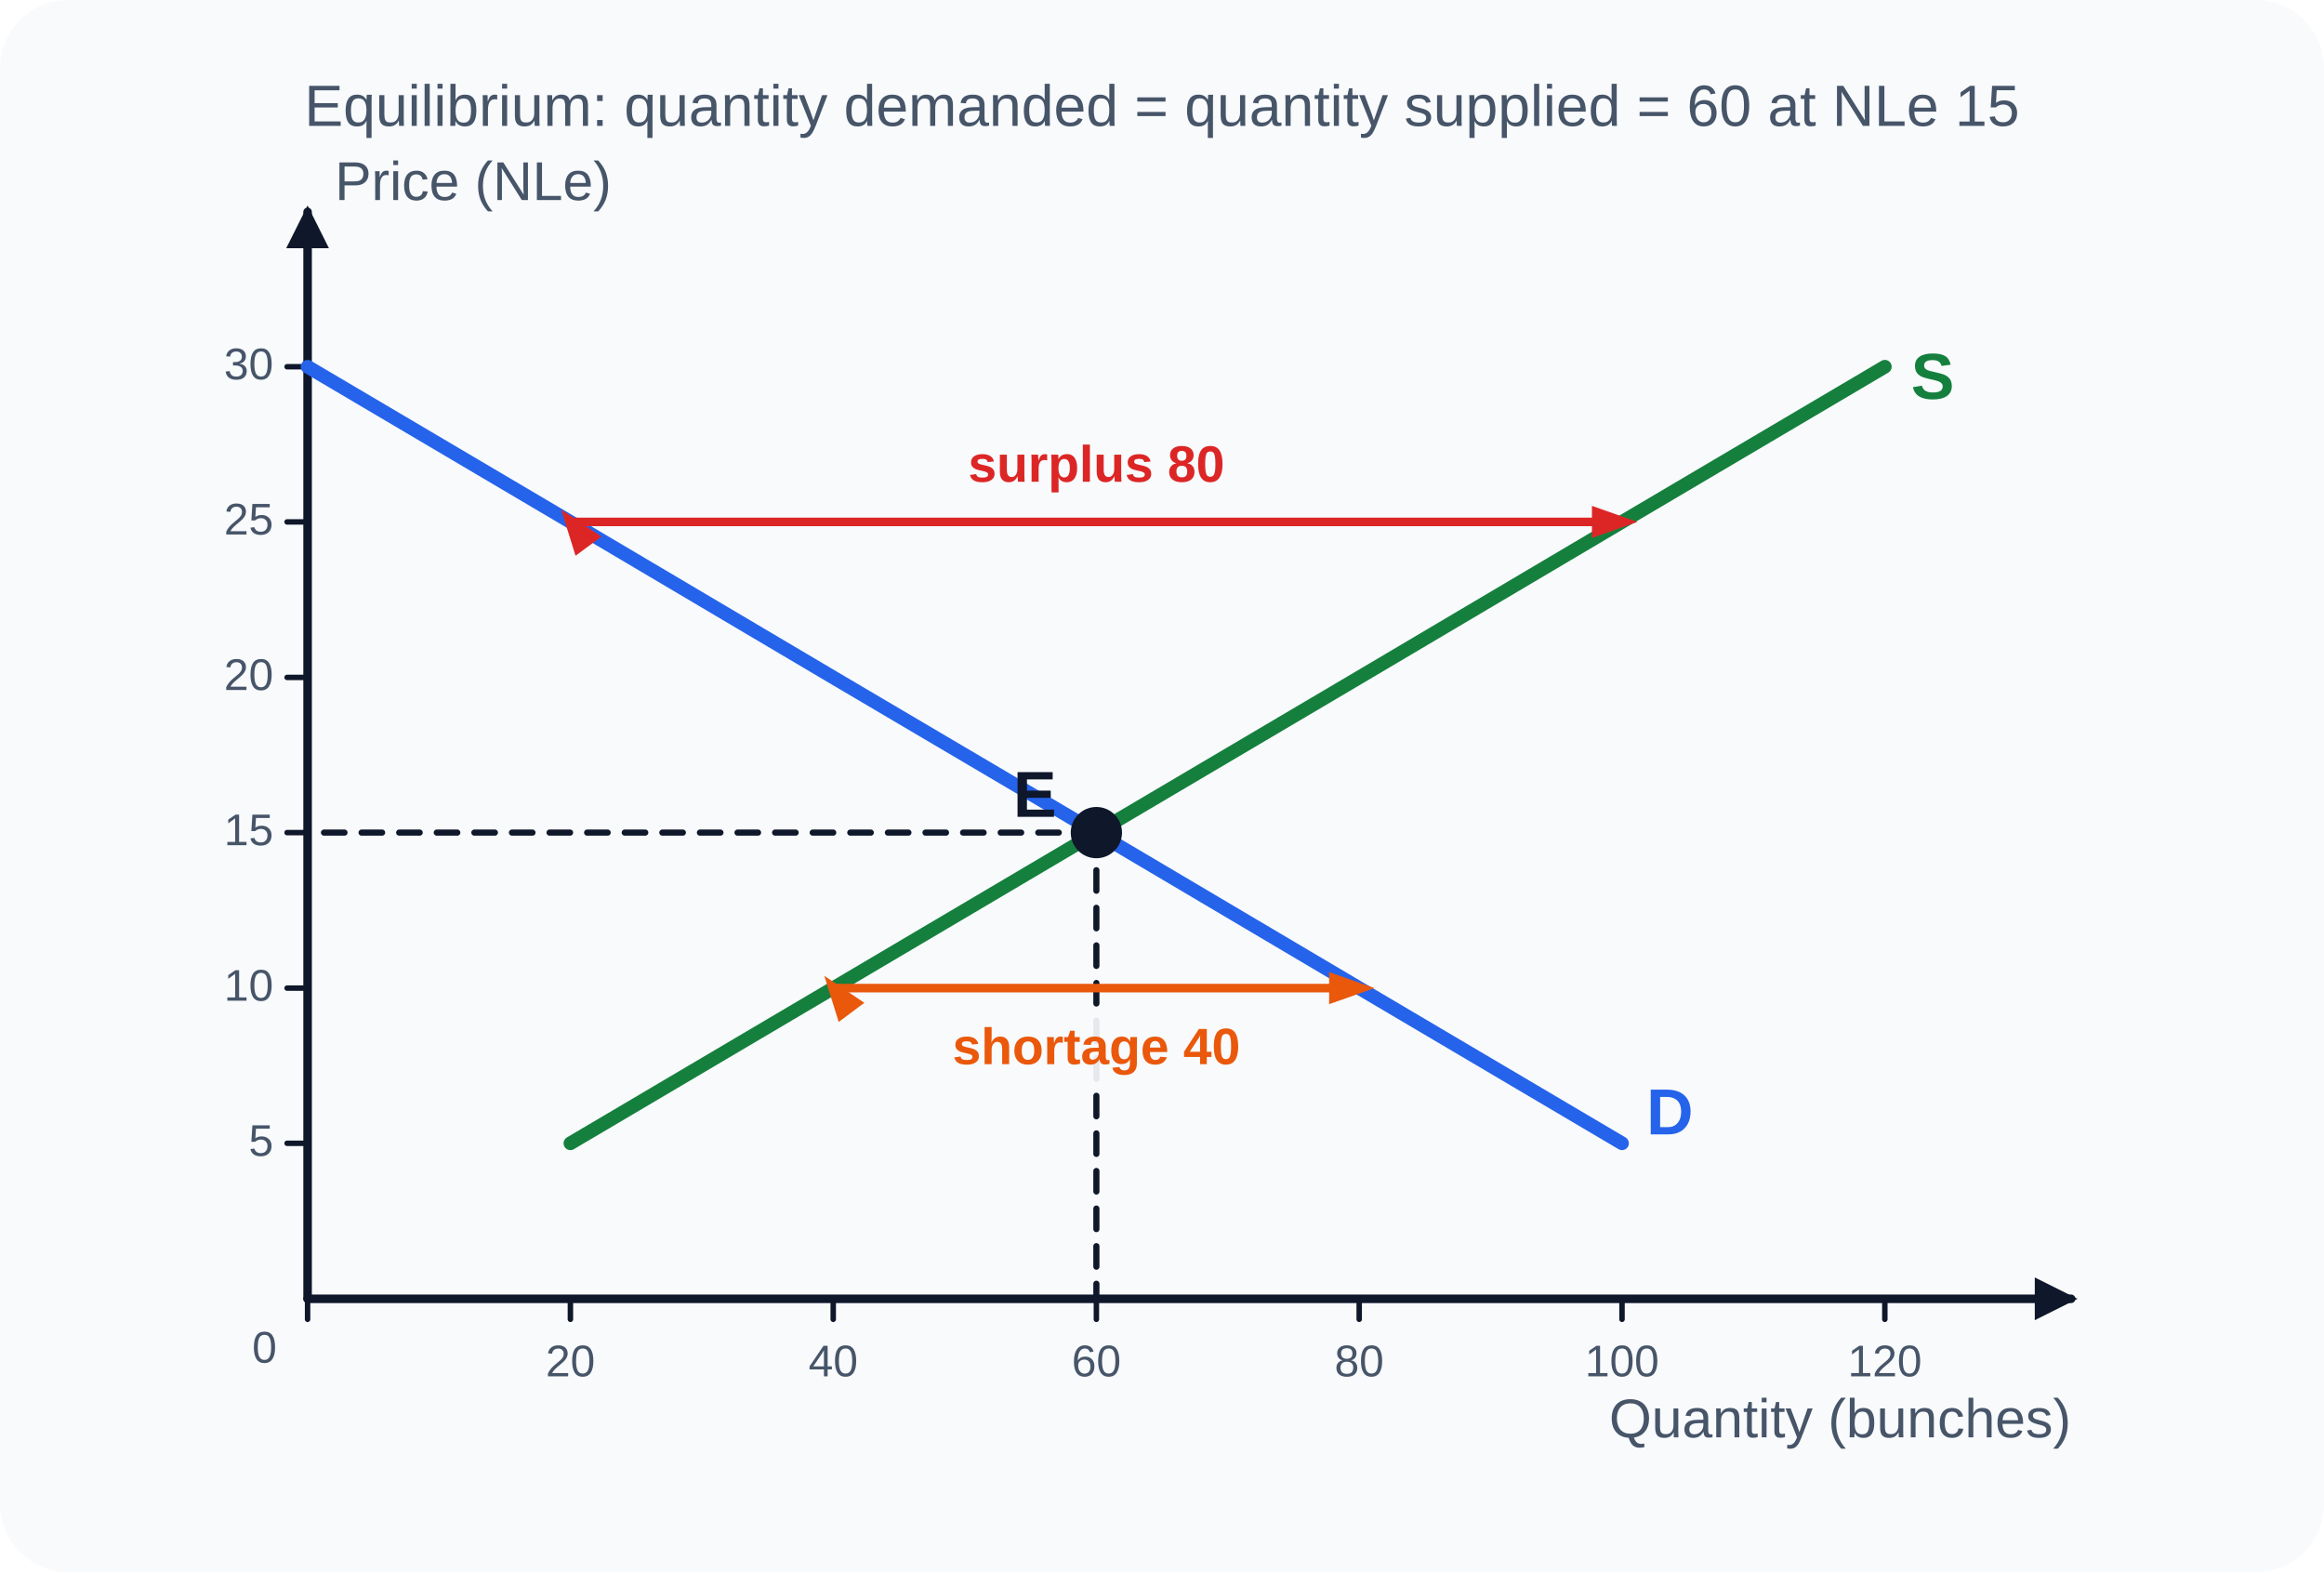
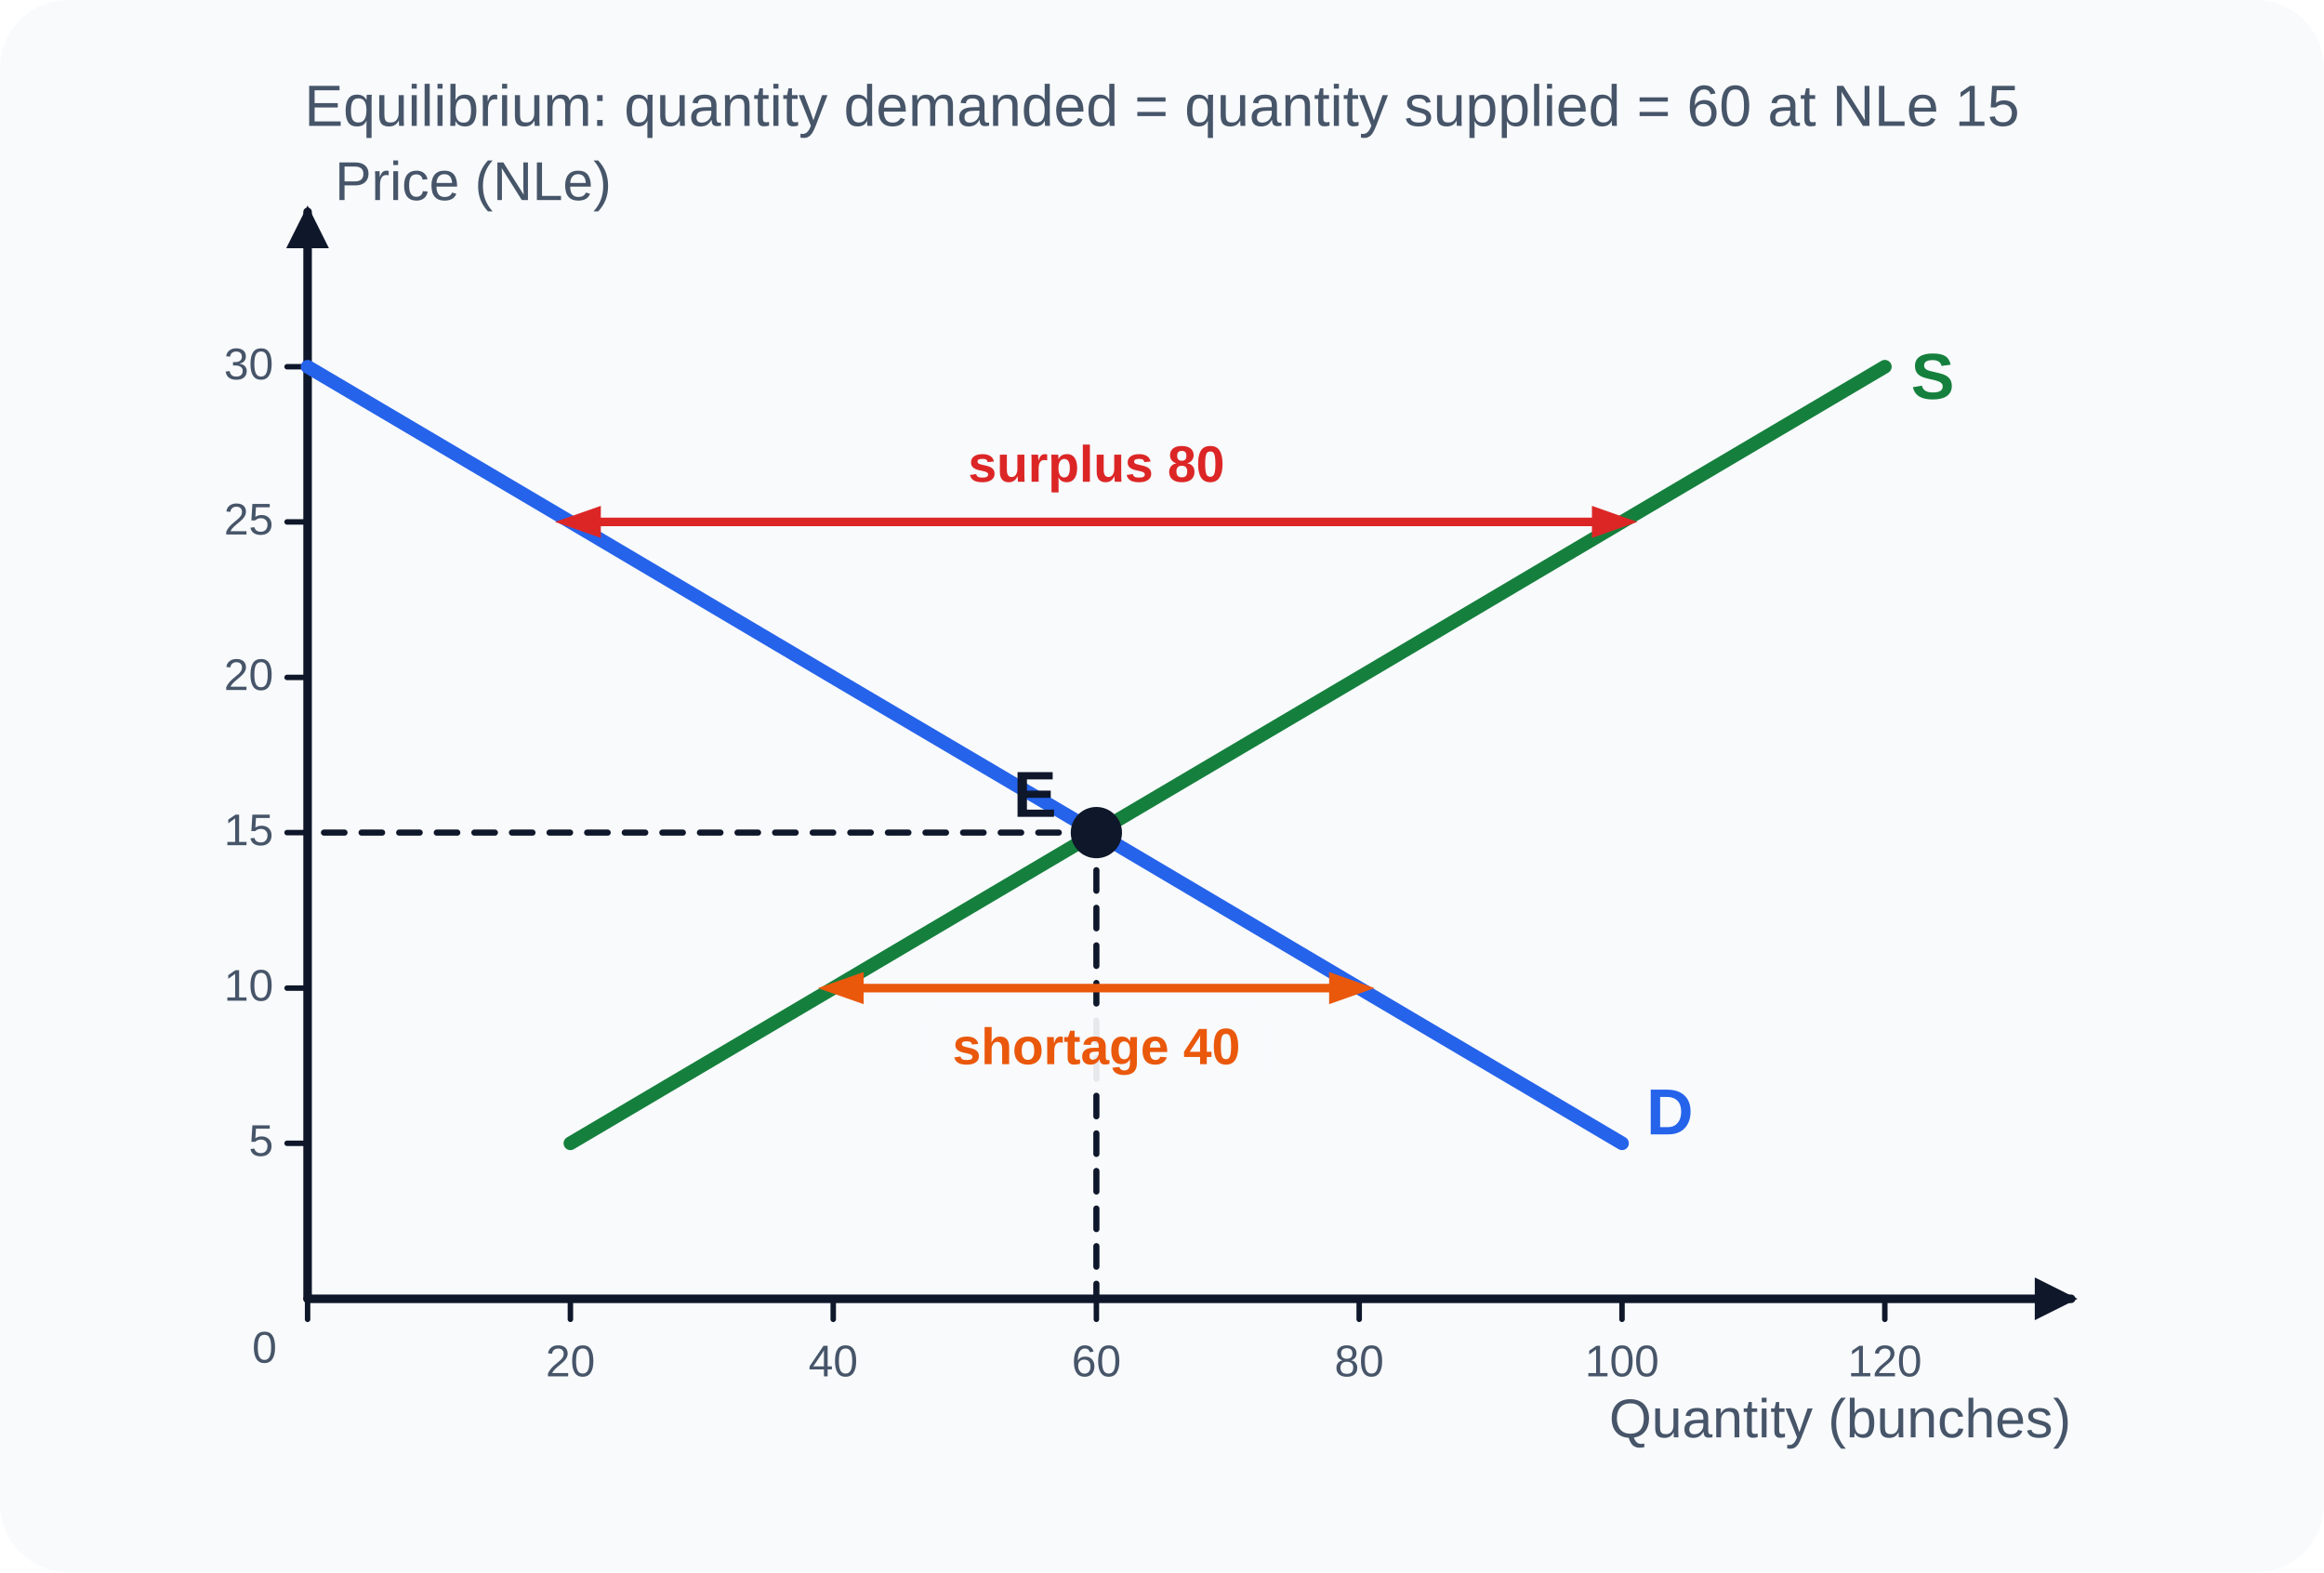
<svg xmlns="http://www.w3.org/2000/svg" viewBox="0 0 680 460" role="img" aria-labelledby="t d" font-family="Arial, Helvetica, sans-serif">
  <defs>
    <marker id="a0f172a" viewBox="0 0 10 10" refX="8.5" refY="5" markerWidth="5" markerHeight="5" orient="auto">
      <path d="M0 0 L10 5 L0 10 z" fill="#0f172a" />
    </marker>
    <marker id="a0f172as" viewBox="0 0 10 10" refX="1.5" refY="5" markerWidth="5" markerHeight="5" orient="auto">
      <path d="M10 0 L0 5 L10 10 z" fill="#0f172a" />
    </marker>
  </defs>
  <rect width="680" height="460" rx="20" fill="#f8fafc" />
  <line x1="90.0" y1="380.0" x2="606.0" y2="380.0" stroke="#0f172a" stroke-width="2.5" stroke-linecap="round" marker-end="url(#a0f172a)" />
  <line x1="90.0" y1="380.0" x2="90.0" y2="62.0" stroke="#0f172a" stroke-width="2.5" stroke-linecap="round" marker-end="url(#a0f172a)" />
  <text x="606.0" y="416.0" font-size="16" fill="#475569" text-anchor="end" dominant-baseline="middle" font-weight="normal">Quantity (bunches)</text>
  <text x="98.0" y="54.0" font-size="16" fill="#475569" text-anchor="start" dominant-baseline="middle" font-weight="normal">Price (NLe)</text>
  <text x="81.0" y="395.0" font-size="13" fill="#475569" text-anchor="end" dominant-baseline="middle" font-weight="normal">0</text>
  <line x1="90.0" y1="380.0" x2="90.0" y2="386.0" stroke="#0f172a" stroke-width="1.6" stroke-linecap="round" />
  <line x1="166.9" y1="380.0" x2="166.9" y2="386.0" stroke="#0f172a" stroke-width="1.6" stroke-linecap="round" />
  <text x="166.9" y="399.0" font-size="13" fill="#475569" text-anchor="middle" dominant-baseline="middle" font-weight="normal">20</text>
  <line x1="243.8" y1="380.0" x2="243.8" y2="386.0" stroke="#0f172a" stroke-width="1.6" stroke-linecap="round" />
  <text x="243.8" y="399.0" font-size="13" fill="#475569" text-anchor="middle" dominant-baseline="middle" font-weight="normal">40</text>
  <line x1="320.8" y1="380.0" x2="320.8" y2="386.0" stroke="#0f172a" stroke-width="1.6" stroke-linecap="round" />
  <text x="320.8" y="399.0" font-size="13" fill="#475569" text-anchor="middle" dominant-baseline="middle" font-weight="normal">60</text>
  <line x1="397.7" y1="380.0" x2="397.7" y2="386.0" stroke="#0f172a" stroke-width="1.6" stroke-linecap="round" />
  <text x="397.7" y="399.0" font-size="13" fill="#475569" text-anchor="middle" dominant-baseline="middle" font-weight="normal">80</text>
  <line x1="474.6" y1="380.0" x2="474.6" y2="386.0" stroke="#0f172a" stroke-width="1.6" stroke-linecap="round" />
  <text x="474.6" y="399.0" font-size="13" fill="#475569" text-anchor="middle" dominant-baseline="middle" font-weight="normal">100</text>
  <line x1="551.5" y1="380.0" x2="551.5" y2="386.0" stroke="#0f172a" stroke-width="1.6" stroke-linecap="round" />
  <text x="551.5" y="399.0" font-size="13" fill="#475569" text-anchor="middle" dominant-baseline="middle" font-weight="normal">120</text>
  <line x1="84.0" y1="334.5" x2="90.0" y2="334.5" stroke="#0f172a" stroke-width="1.6" stroke-linecap="round" />
  <text x="80.0" y="334.5" font-size="13" fill="#475569" text-anchor="end" dominant-baseline="middle" font-weight="normal">5</text>
  <line x1="84.0" y1="289.1" x2="90.0" y2="289.1" stroke="#0f172a" stroke-width="1.6" stroke-linecap="round" />
  <text x="80.0" y="289.1" font-size="13" fill="#475569" text-anchor="end" dominant-baseline="middle" font-weight="normal">10</text>
  <line x1="84.0" y1="243.6" x2="90.0" y2="243.6" stroke="#0f172a" stroke-width="1.6" stroke-linecap="round" />
  <text x="80.0" y="243.6" font-size="13" fill="#475569" text-anchor="end" dominant-baseline="middle" font-weight="normal">15</text>
  <line x1="84.0" y1="198.2" x2="90.0" y2="198.2" stroke="#0f172a" stroke-width="1.6" stroke-linecap="round" />
  <text x="80.0" y="198.2" font-size="13" fill="#475569" text-anchor="end" dominant-baseline="middle" font-weight="normal">20</text>
  <line x1="84.0" y1="152.7" x2="90.0" y2="152.7" stroke="#0f172a" stroke-width="1.6" stroke-linecap="round" />
  <text x="80.0" y="152.7" font-size="13" fill="#475569" text-anchor="end" dominant-baseline="middle" font-weight="normal">25</text>
  <line x1="84.0" y1="107.3" x2="90.0" y2="107.3" stroke="#0f172a" stroke-width="1.6" stroke-linecap="round" />
  <text x="80.0" y="107.3" font-size="13" fill="#475569" text-anchor="end" dominant-baseline="middle" font-weight="normal">30</text>
  <path d="M 90.0 107.3 L 166.9 152.7 L 243.8 198.2 L 320.8 243.6 L 397.7 289.1 L 474.6 334.5" stroke="#2563eb" stroke-width="4" fill="none" stroke-linejoin="round" stroke-linecap="round" />
  <path d="M 166.9 334.5 L 243.8 289.1 L 320.8 243.6 L 397.7 198.2 L 474.6 152.7 L 551.5 107.3" stroke="#15803d" stroke-width="4" fill="none" stroke-linejoin="round" stroke-linecap="round" />
  <text x="488.6" y="326.5" font-size="19" fill="#2563eb" text-anchor="middle" dominant-baseline="middle" font-weight="bold">D</text>
  <text x="565.5" y="111.3" font-size="19" fill="#15803d" text-anchor="middle" dominant-baseline="middle" font-weight="bold">S</text>
  <line x1="320.8" y1="243.6" x2="320.8" y2="380.0" stroke="#0f172a" stroke-width="1.8" stroke-linecap="round" stroke-dasharray="6 5" />
  <line x1="320.8" y1="243.6" x2="90.0" y2="243.6" stroke="#0f172a" stroke-width="1.8" stroke-linecap="round" stroke-dasharray="6 5" />
  <circle cx="320.8" cy="243.6" r="7.0" fill="#0f172a" stroke="#0f172a" stroke-width="1" />
  <text x="302.8" y="233.6" font-size="19" fill="#0f172a" text-anchor="middle" dominant-baseline="middle" font-weight="bold">E</text>
  <line x1="166.9" y1="152.7" x2="474.6" y2="152.7" stroke="#dc2626" stroke-width="2.5" stroke-linecap="round" />
-   <polygon points="164.2,149.1 176.0,157.0 168.4,162.6" fill="#dc2626" />
+   <polygon points="162.4,152.7 175.8,148.0 175.8,157.4" fill="#dc2626" />
  <polygon points="479.1,152.7 465.8,157.4 465.8,148.0" fill="#dc2626" />
  <rect x="273.8" y="124.2" width="94.0" height="25.0" rx="4" fill="#f8fafc" stroke="none" stroke-width="0" opacity="0.92" />
  <text x="320.8" y="136.7" font-size="15" fill="#dc2626" text-anchor="middle" dominant-baseline="middle" font-weight="bold">surplus 80</text>
  <line x1="243.8" y1="289.1" x2="397.7" y2="289.1" stroke="#ea580c" stroke-width="2.5" stroke-linecap="round" />
-   <polygon points="241.2,285.5 252.9,293.4 245.4,299.0" fill="#ea580c" />
+   <polygon points="239.3,289.1 252.7,284.4 252.7,293.8" fill="#ea580c" />
  <polygon points="402.2,289.1 388.9,293.8 388.9,284.4" fill="#ea580c" />
  <rect x="269.6" y="294.6" width="102.4" height="25.0" rx="4" fill="#f8fafc" stroke="none" stroke-width="0" opacity="0.92" />
  <text x="320.8" y="307.1" font-size="15" fill="#ea580c" text-anchor="middle" dominant-baseline="middle" font-weight="bold">shortage 40</text>
  <text x="340.0" y="32.0" font-size="17" fill="#475569" text-anchor="middle" dominant-baseline="middle" font-weight="normal">Equilibrium: quantity demanded = quantity supplied = 60 at NLe 15</text>
</svg>
